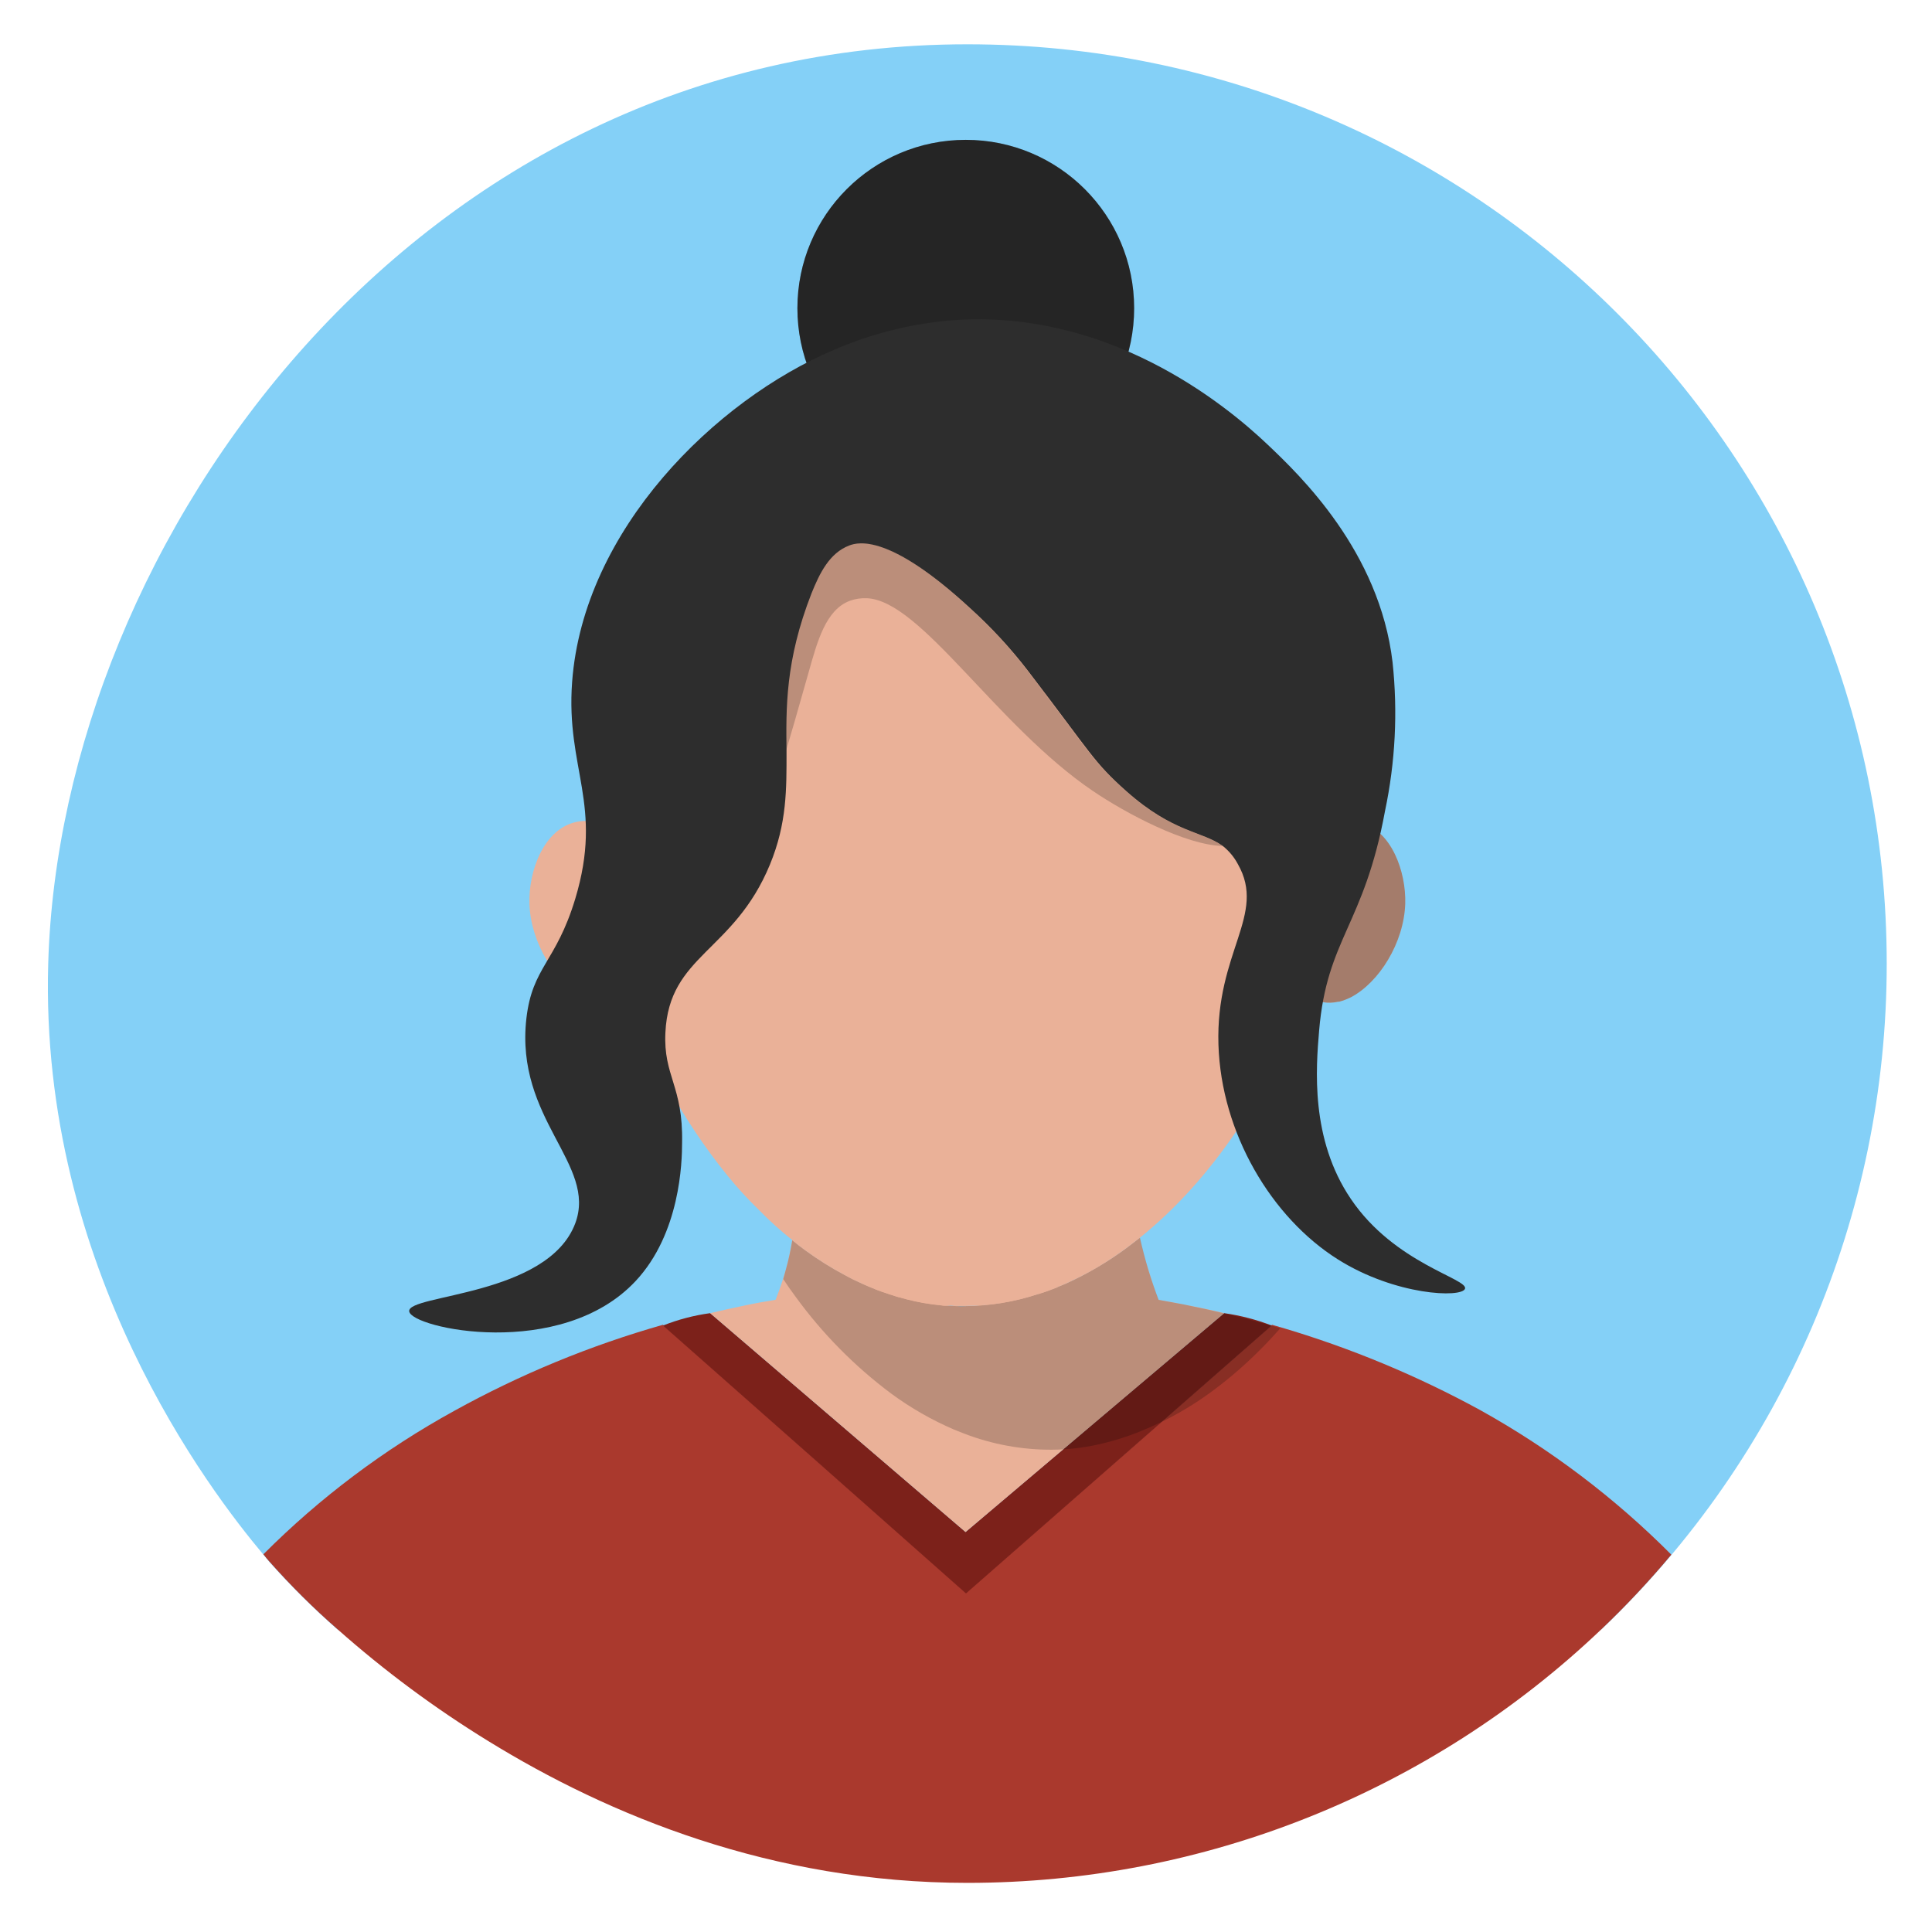
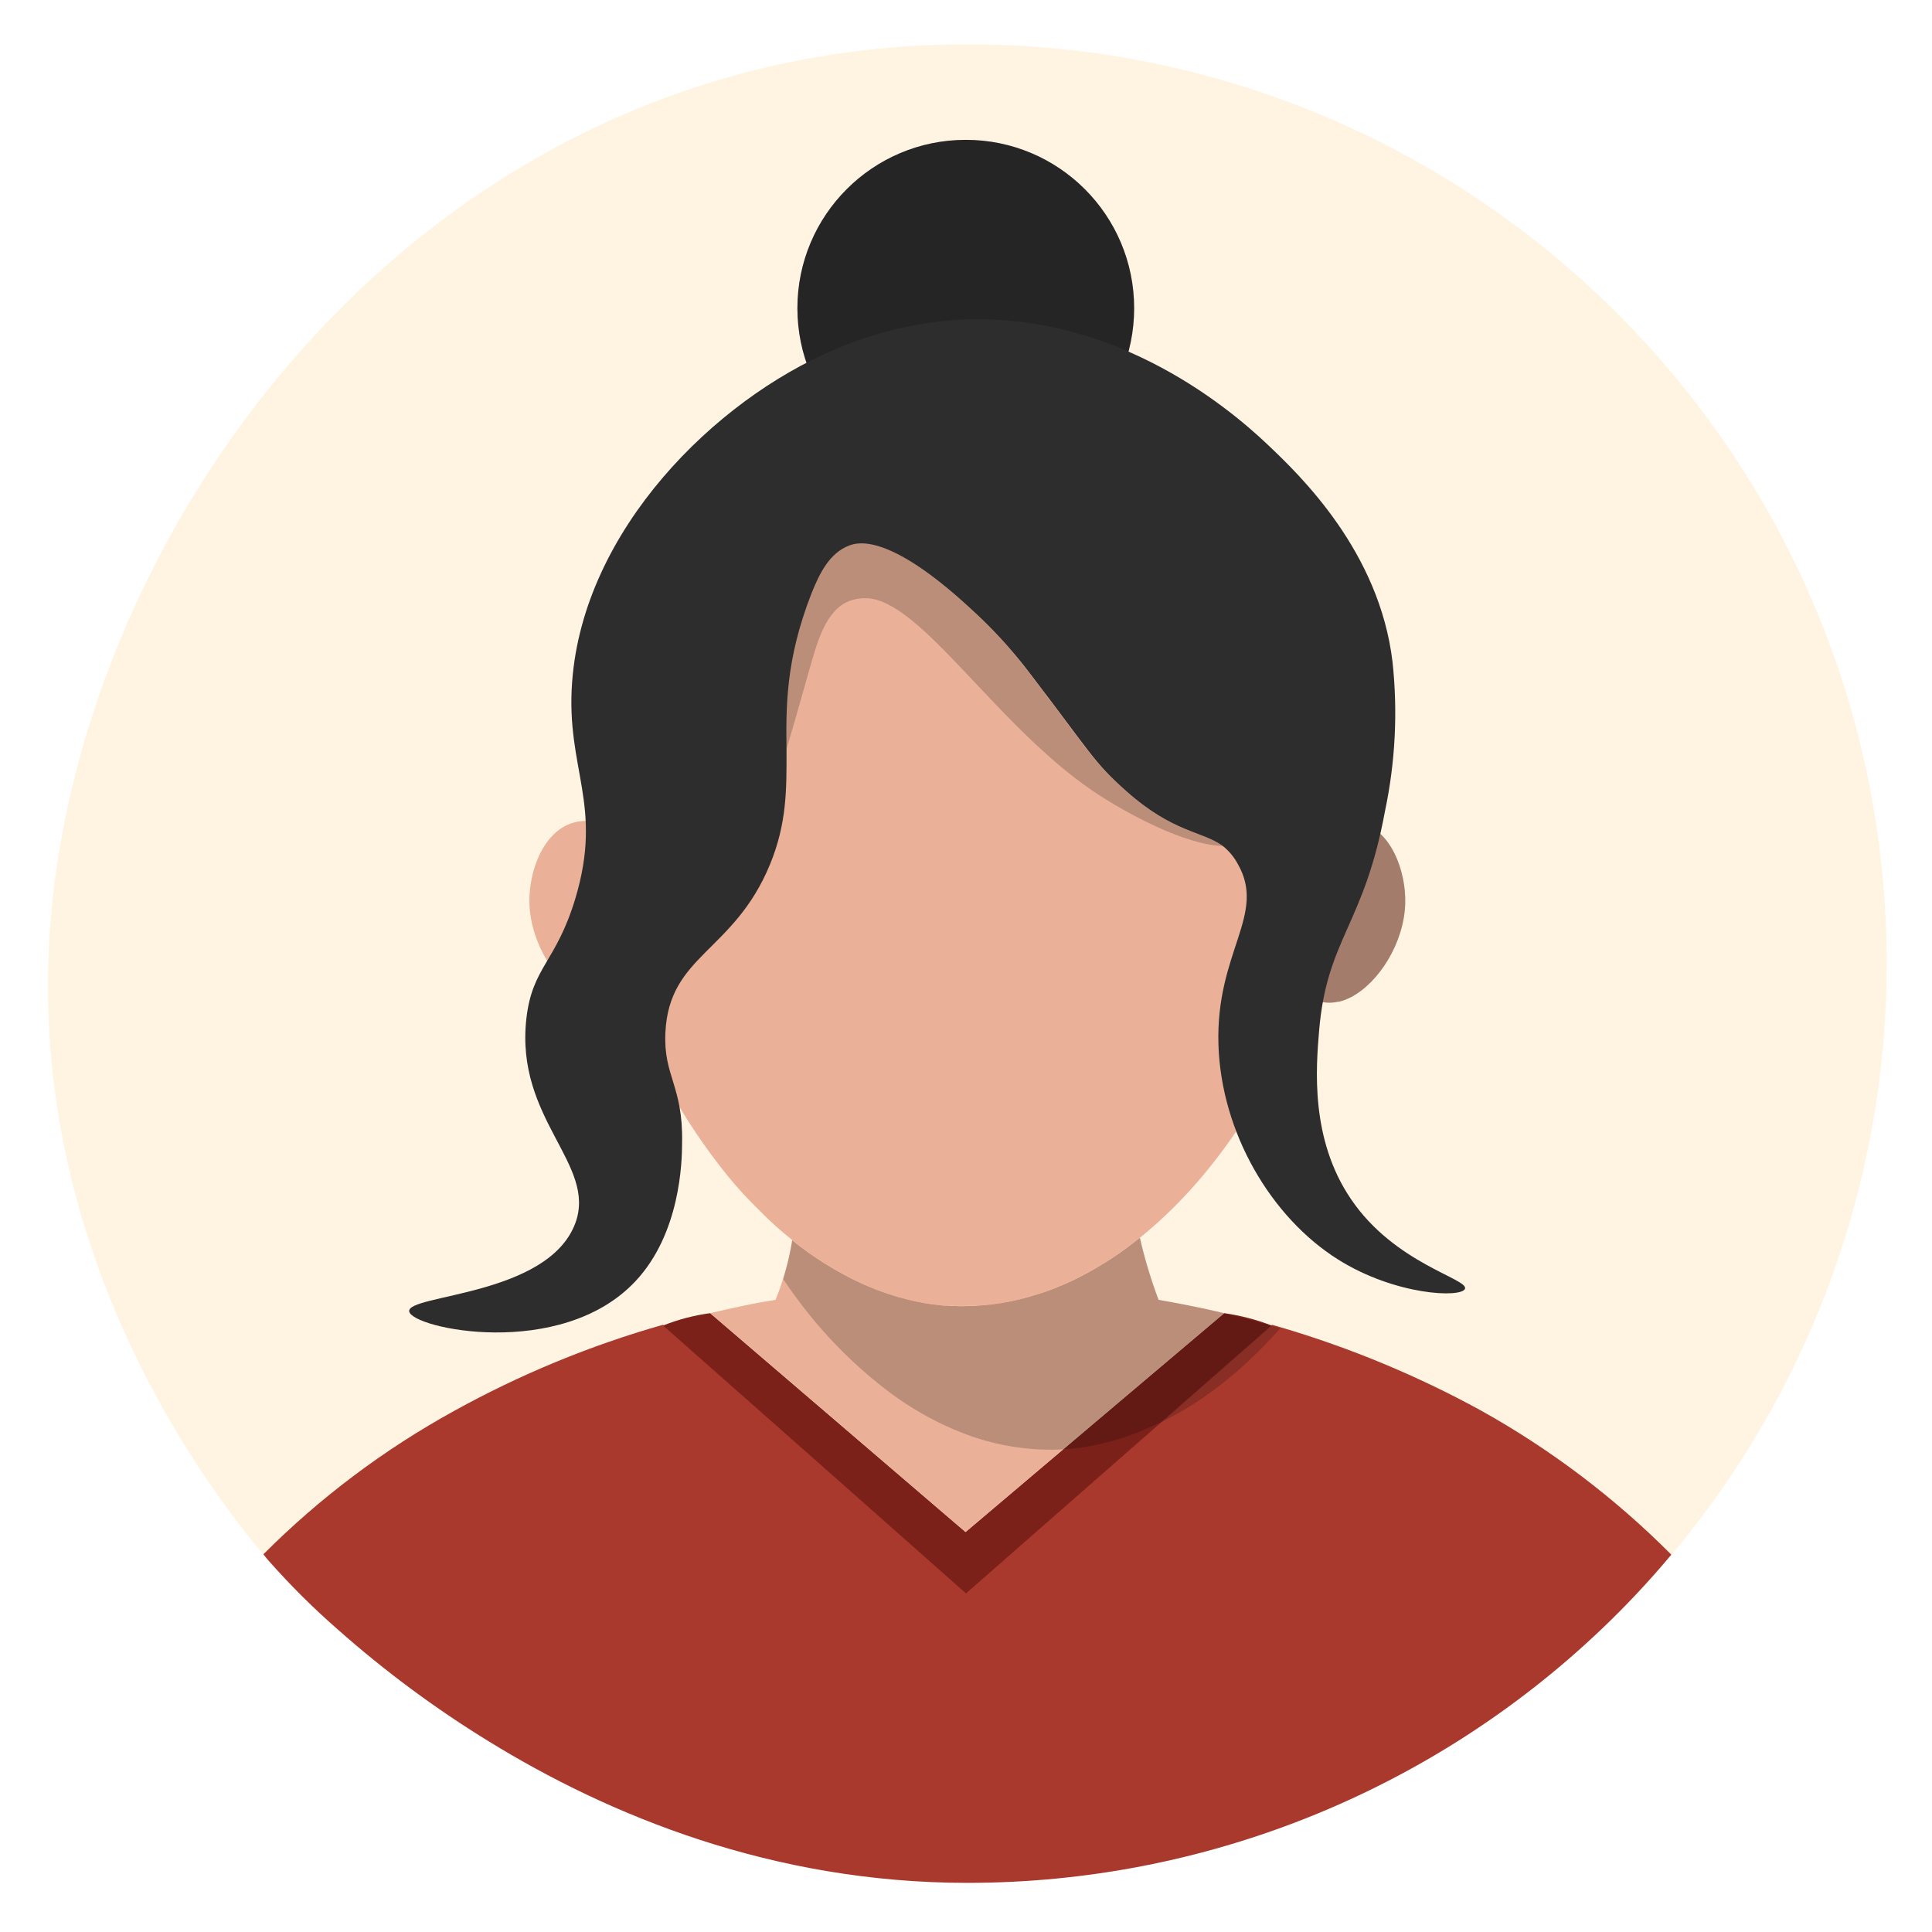
<svg xmlns="http://www.w3.org/2000/svg" width="800px" height="800px" viewBox="0 0 256 256" data-name="Layer 1" id="Layer_1">
  <defs>
-     <style>.cls-1{fill:#84d0f7;}.cls-2{fill:#2d2d2d;}.cls-3{fill:#050505;}.cls-3,.cls-7{opacity:0.2;}.cls-4{fill:#aa392d;}.cls-5{fill:#7c211a;}.cls-6{fill:#eab198;}.cls-8{opacity:0.3;}</style>
+     <style>.cls-1{fill:#fff4e2;}.cls-2{fill:#2d2d2d;}.cls-3{fill:#050505;}.cls-3,.cls-7{opacity:0.2;}.cls-4{fill:#aa392d;}.cls-5{fill:#7c211a;}.cls-6{fill:#eab198;}.cls-8{opacity:0.3;}</style>
  </defs>
  <g data-name="Female 1" id="Female_1">
    <path class="cls-1" d="M250,127.7a121.69,121.69,0,0,1-37.81,88.21H44.71a103.52,103.52,0,0,1-9-8.93l-.82-1c-7-8.33-29.68-37.88-28.5-78.31C8,71.68,55.07,5.87,128.18,5.87A121.82,121.82,0,0,1,250,127.7Z" id="Wallpaper" />
    <circle class="cls-2" cx="127.97" cy="40.84" id="Chignon" r="22.31" />
    <circle class="cls-3" cx="127.97" cy="40.84" id="ChignonShadow" r="22.31" />
    <path class="cls-4" d="M221.46,206a118.76,118.76,0,0,1-9.27,9.89,121.78,121.78,0,0,1-84,33.6c-25.94,0-47.6-9-63.46-18.77a142.71,142.71,0,0,1-20-14.83,99.86,99.86,0,0,1-9-8.94c-.24-.27-.53-.59-.83-1a111.85,111.85,0,0,1,25.28-19,131.27,131.27,0,0,1,27.67-11.41q20.1,17.76,40.15,35.5,20.3-17.76,40.55-35.5c.28.09.57.16.85.24a.89.89,0,0,0,.29.09,134.45,134.45,0,0,1,26.49,11A113.7,113.7,0,0,1,221.46,206Z" id="Sweater" />
    <path class="cls-5" d="M168.51,175.64Q148.25,193.4,128,211.14q-20.05-17.76-40.15-35.5A26.74,26.74,0,0,1,94.1,174q16.92,14.5,33.84,29,17.13-14.53,34.27-29A28.65,28.65,0,0,1,168.51,175.64Z" id="Neckband" />
    <path class="cls-6" d="M162.21,174q-17.13,14.5-34.27,29Q111,188.5,94.1,174c1.45-.35,3-.68,4.5-1s2.81-.55,4.17-.77a38,38,0,0,0,1.66-5.17c.22-1,.4-1.89.55-2.77a41.51,41.51,0,0,0,4.34,3.1,46.93,46.93,0,0,0,4.48,2.45,36.69,36.69,0,0,0,13.53,3.25,37.22,37.22,0,0,0,15-3.53,55.31,55.31,0,0,0,4.93-2.81c1.54-1,2.81-2,3.77-2.76.29,1.29.64,2.65,1.08,4.08s.9,2.87,1.4,4.16c1.19.2,2.39.42,3.64.68Q159.78,173.4,162.21,174Z" id="Neck" />
    <path class="cls-7" d="M169.65,176c-.84.94-1.69,1.87-2.57,2.74a55,55,0,0,1-6.27,5.46,42.66,42.66,0,0,1-9.49,5.37,34.67,34.67,0,0,1-6.61,2,29.15,29.15,0,0,1-6.05.52,31.93,31.93,0,0,1-11.6-2.41l-.66-.26a42,42,0,0,1-8.28-4.74,60.1,60.1,0,0,1-12.68-12.83c-.57-.76-1.12-1.55-1.66-2.37.1-.35.21-.7.3-1.07a35.34,35.34,0,0,0,.9-4.06c.59.49,1.19.95,1.8,1.39a42.56,42.56,0,0,0,5.11,3.2c.17.08.35.19.52.28l.64.33.75.35.43.2.38.17.46.2.44.18a.83.83,0,0,0,.22.08,3.85,3.85,0,0,0,.52.22l.68.25a0,0,0,0,1,0,0l.73.24.15.06.53.16c.24.09.5.17.76.24a2.1,2.1,0,0,1,.36.09l.7.19a28.59,28.59,0,0,0,4.54.79,2.36,2.36,0,0,0,.48.05,1.62,1.62,0,0,0,.31,0c.22,0,.41,0,.63,0s.35,0,.55.05h1.18a31.37,31.37,0,0,0,9.72-1.6.16.16,0,0,0,.06,0,2.8,2.8,0,0,0,.38-.13c.65-.19,1.29-.46,1.95-.7l.17-.09c.29-.11.55-.24.84-.35l.22-.09a43.86,43.86,0,0,0,8.24-4.86l1.62-1.25c.31,1.36.68,2.83,1.14,4.36.42,1.38.88,2.68,1.34,3.88l1.1.2,1.09.2,1.08.19c.26.07.53.11.81.18a5,5,0,0,1,.53.11c1.36.28,2.72.57,4.05.9,2.13.5,4.21,1.05,6.3,1.64Z" id="NeckShadow" />
    <path class="cls-6" d="M186.2,119.75c-.16,5.19-3.47,10.44-7.18,12.37a7.27,7.27,0,0,1-1.57.61l-.12,0a4.9,4.9,0,0,1-2.05.06,5.18,5.18,0,0,1-2-.87l-.28-.21a7.82,7.82,0,0,1-1.12-1.11c-2.67-3.22-3.76-9.27-2-14.09a14.64,14.64,0,0,1,3.23-5,8.93,8.93,0,0,1,4.42-2.59,5.91,5.91,0,0,1,2.37,0C184.3,109.76,186.33,115.41,186.2,119.75Z" id="RightEar" />
    <path class="cls-8" d="M186.2,119.75c-.17,5.19-3.48,10.44-7.19,12.39a8.19,8.19,0,0,1-1.56.59l-.13,0a5.39,5.39,0,0,1-2,.07,5.26,5.26,0,0,1-2-.88l-.28-.22a7.26,7.26,0,0,1-1.12-1.1c-2.68-3.22-3.77-9.27-2-14.1a14.52,14.52,0,0,1,3.22-5,10,10,0,0,1,3.14-2.19,6.43,6.43,0,0,1,1.29-.4,5.9,5.9,0,0,1,2.37,0,2.25,2.25,0,0,1,.35.09C184.4,110.06,186.33,115.54,186.2,119.75Z" id="RightEarShadow" />
    <path class="cls-6" d="M84.42,130.62a7.53,7.53,0,0,1-1.4,1.32,5.35,5.35,0,0,1-2,.88,5.08,5.08,0,0,1-2-.07l-.12,0a7.27,7.27,0,0,1-1.57-.61c-3.71-1.93-7-7.18-7.18-12.37-.13-4.34,1.9-10,6.31-10.88,2.51-.5,4.9.71,6.79,2.61a14.64,14.64,0,0,1,3.23,5C88.19,121.35,87.09,127.4,84.42,130.62Z" id="LeftHear" />
    <path class="cls-6" d="M177.52,108.89c0,.4,0,.81-.07,1.23a78.87,78.87,0,0,1-4.49,21.6c-4.65,13.09-12.48,24.69-21.89,32.26l-1.62,1.25a43.86,43.86,0,0,1-8.24,4.86l-.22.09c-.29.11-.55.24-.84.35l-.17.09c-.66.24-1.3.51-1.95.7a2.8,2.8,0,0,1-.38.13.16.16,0,0,1-.06,0,31.37,31.37,0,0,1-9.72,1.6h-1.18c-.2,0-.37,0-.55-.05s-.41,0-.63,0a1.62,1.62,0,0,1-.31,0,2.36,2.36,0,0,1-.48-.05,28.59,28.59,0,0,1-4.54-.79l-.7-.19a2.1,2.1,0,0,0-.36-.09c-.26-.07-.52-.15-.76-.24l-.53-.16-.15-.06-.73-.24a0,0,0,0,0,0,0l-.68-.25a3.85,3.85,0,0,1-.52-.22.83.83,0,0,1-.22-.08l-.44-.18-.46-.2-.38-.17-.43-.2-.75-.35-.64-.33c-.17-.09-.35-.2-.52-.28a42.56,42.56,0,0,1-5.11-3.2c-.61-.44-1.21-.9-1.8-1.39a45.76,45.76,0,0,1-4.43-4,52.45,52.45,0,0,1-4.14-4.51v0a78.39,78.39,0,0,1-13.64-25.05A80.66,80.66,0,0,1,79,112.49c-.09-1-.15-2.06-.19-3.09a66.94,66.94,0,0,1,.32-10.88c.16-1.47.38-2.91.64-4.36A53.68,53.68,0,0,1,81,88.83,72.7,72.7,0,0,1,85.6,76.24C89.83,67.36,96,59,103.58,53.06c7-5.41,15.17-8.83,24.43-8.85,14.88-.07,27.21,8.68,35.83,20.45a71.61,71.61,0,0,1,8.61,15.49c.57,1.38,1.1,2.76,1.58,4.16a69.49,69.49,0,0,1,2.57,9.85c.24,1.4.46,2.83.61,4.25A70.47,70.47,0,0,1,177.52,108.89Z" id="Head" />
    <path class="cls-7" d="M162,112.1c-4.95-.14-12.8-4.32-17.17-7.28C132,96.13,122.06,79.6,114.89,79.27a5.89,5.89,0,0,0-2.26.33c-3.24,1.2-4.34,5.44-5.5,9.54-1.43,5.06-2.37,8.33-3,10.43-.07-5.76-.18-12,3.31-21,1.05-2.65,2.35-5.37,5-6.34,1.27-.48,5.43-1.49,16,8.29a62.63,62.63,0,0,1,7.63,8.25c8.61,11.25,8.7,12.12,13.07,16C155.42,110.38,159.23,110.1,162,112.1Z" id="HairsShadow" />
    <path class="cls-2" d="M194.12,170.77c-.46,1.23-9.21.9-16.82-3.88-8.86-5.57-15.48-16.77-15.85-28.46-.38-12.3,6.4-17.21,2.58-23.92a7.66,7.66,0,0,0-2-2.41h0c-2.74-2-6.55-1.72-12.8-7.28-4.37-3.89-4.46-4.76-13.07-16a62.63,62.63,0,0,0-7.63-8.25c-10.6-9.78-14.76-8.77-16-8.29-2.63,1-3.93,3.69-5,6.34-3.49,8.93-3.38,15.2-3.31,21,0,4.92.06,9.46-2.2,14.94-4.8,11.62-13.37,11.95-13.85,22.25-.29,5.79,2.36,7.06,2.21,14.61,0,2.54-.24,12-6.16,18.33-9.89,10.57-29.78,6.25-30,4s18.37-2,22-11.64c2.94-7.85-8-13.77-6.47-27.17.79-6.84,3.91-7.39,6.47-15.83,3.77-12.5-1.27-17.2-.41-28.75,1.49-20.18,19-37.37,34.69-44a49.45,49.45,0,0,1,15.19-3.88c20.88-1.78,36.58,11,42.34,16.49,4.21,4,14.76,14.08,16.49,28.77a63,63,0,0,1-1,19.73c-2.79,15.18-7.7,16.87-8.73,29.1-.41,4.87-1.2,14.34,4.21,22.3C184.78,167.44,194.6,169.44,194.12,170.77Z" id="Hairs" />
  </g>
</svg>
